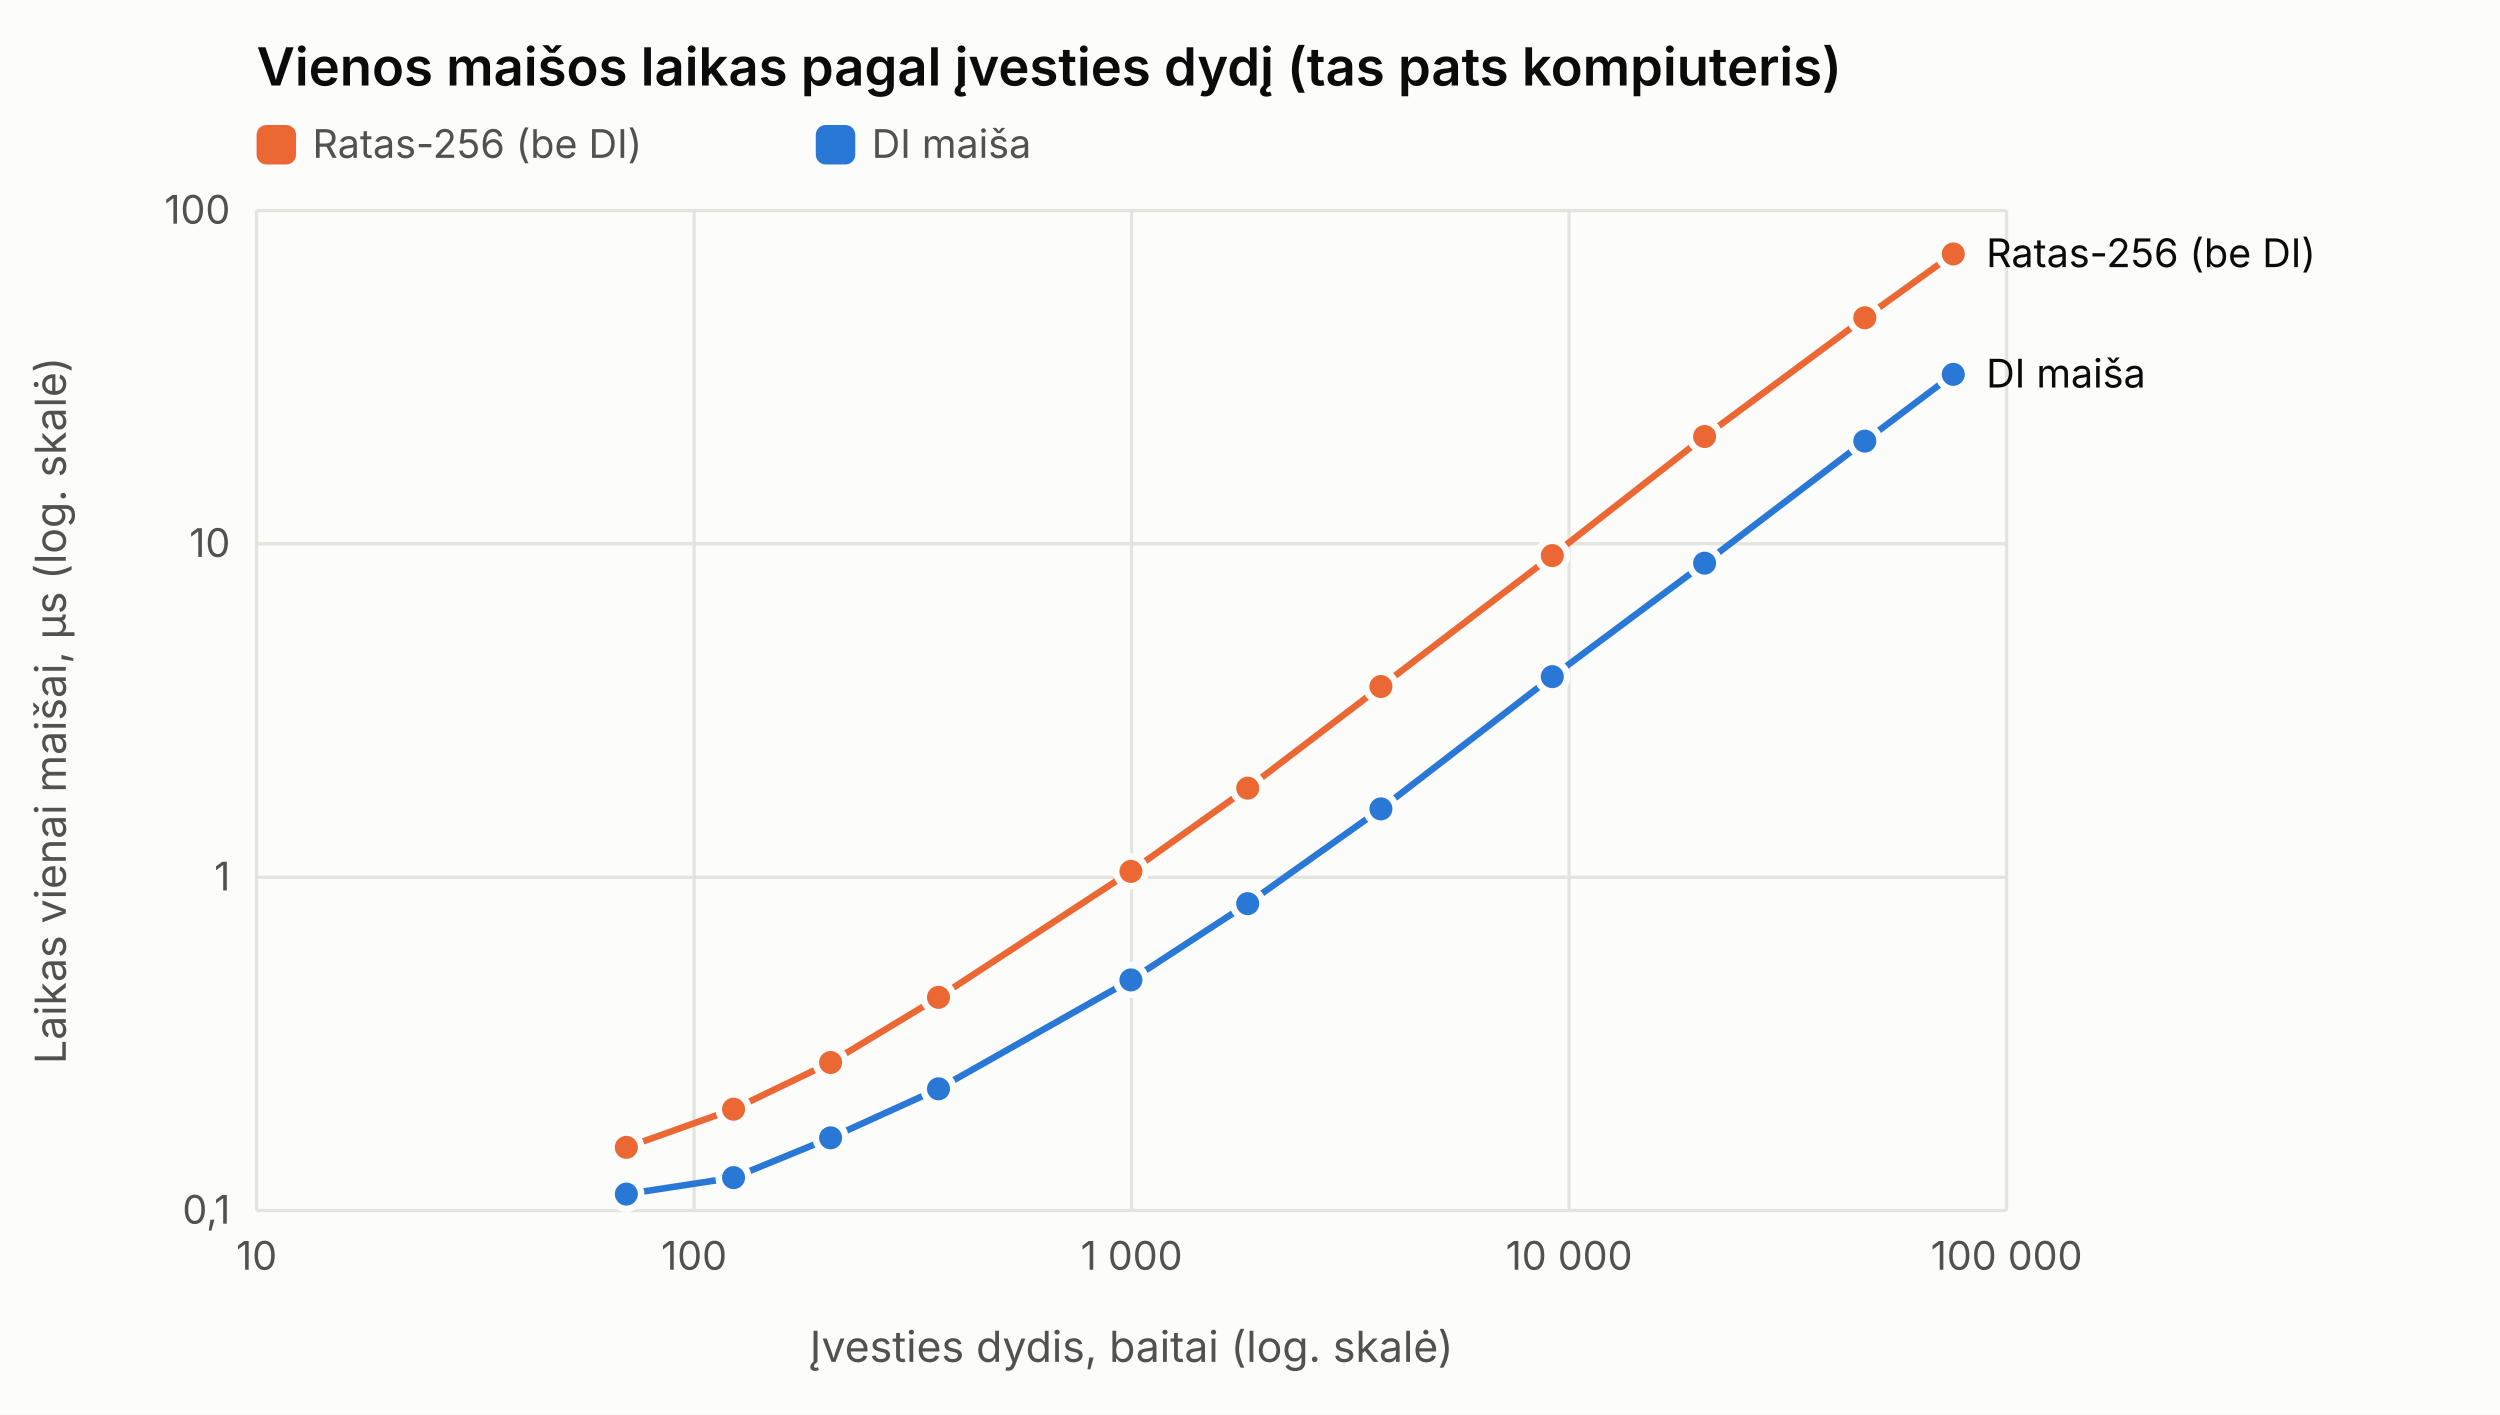
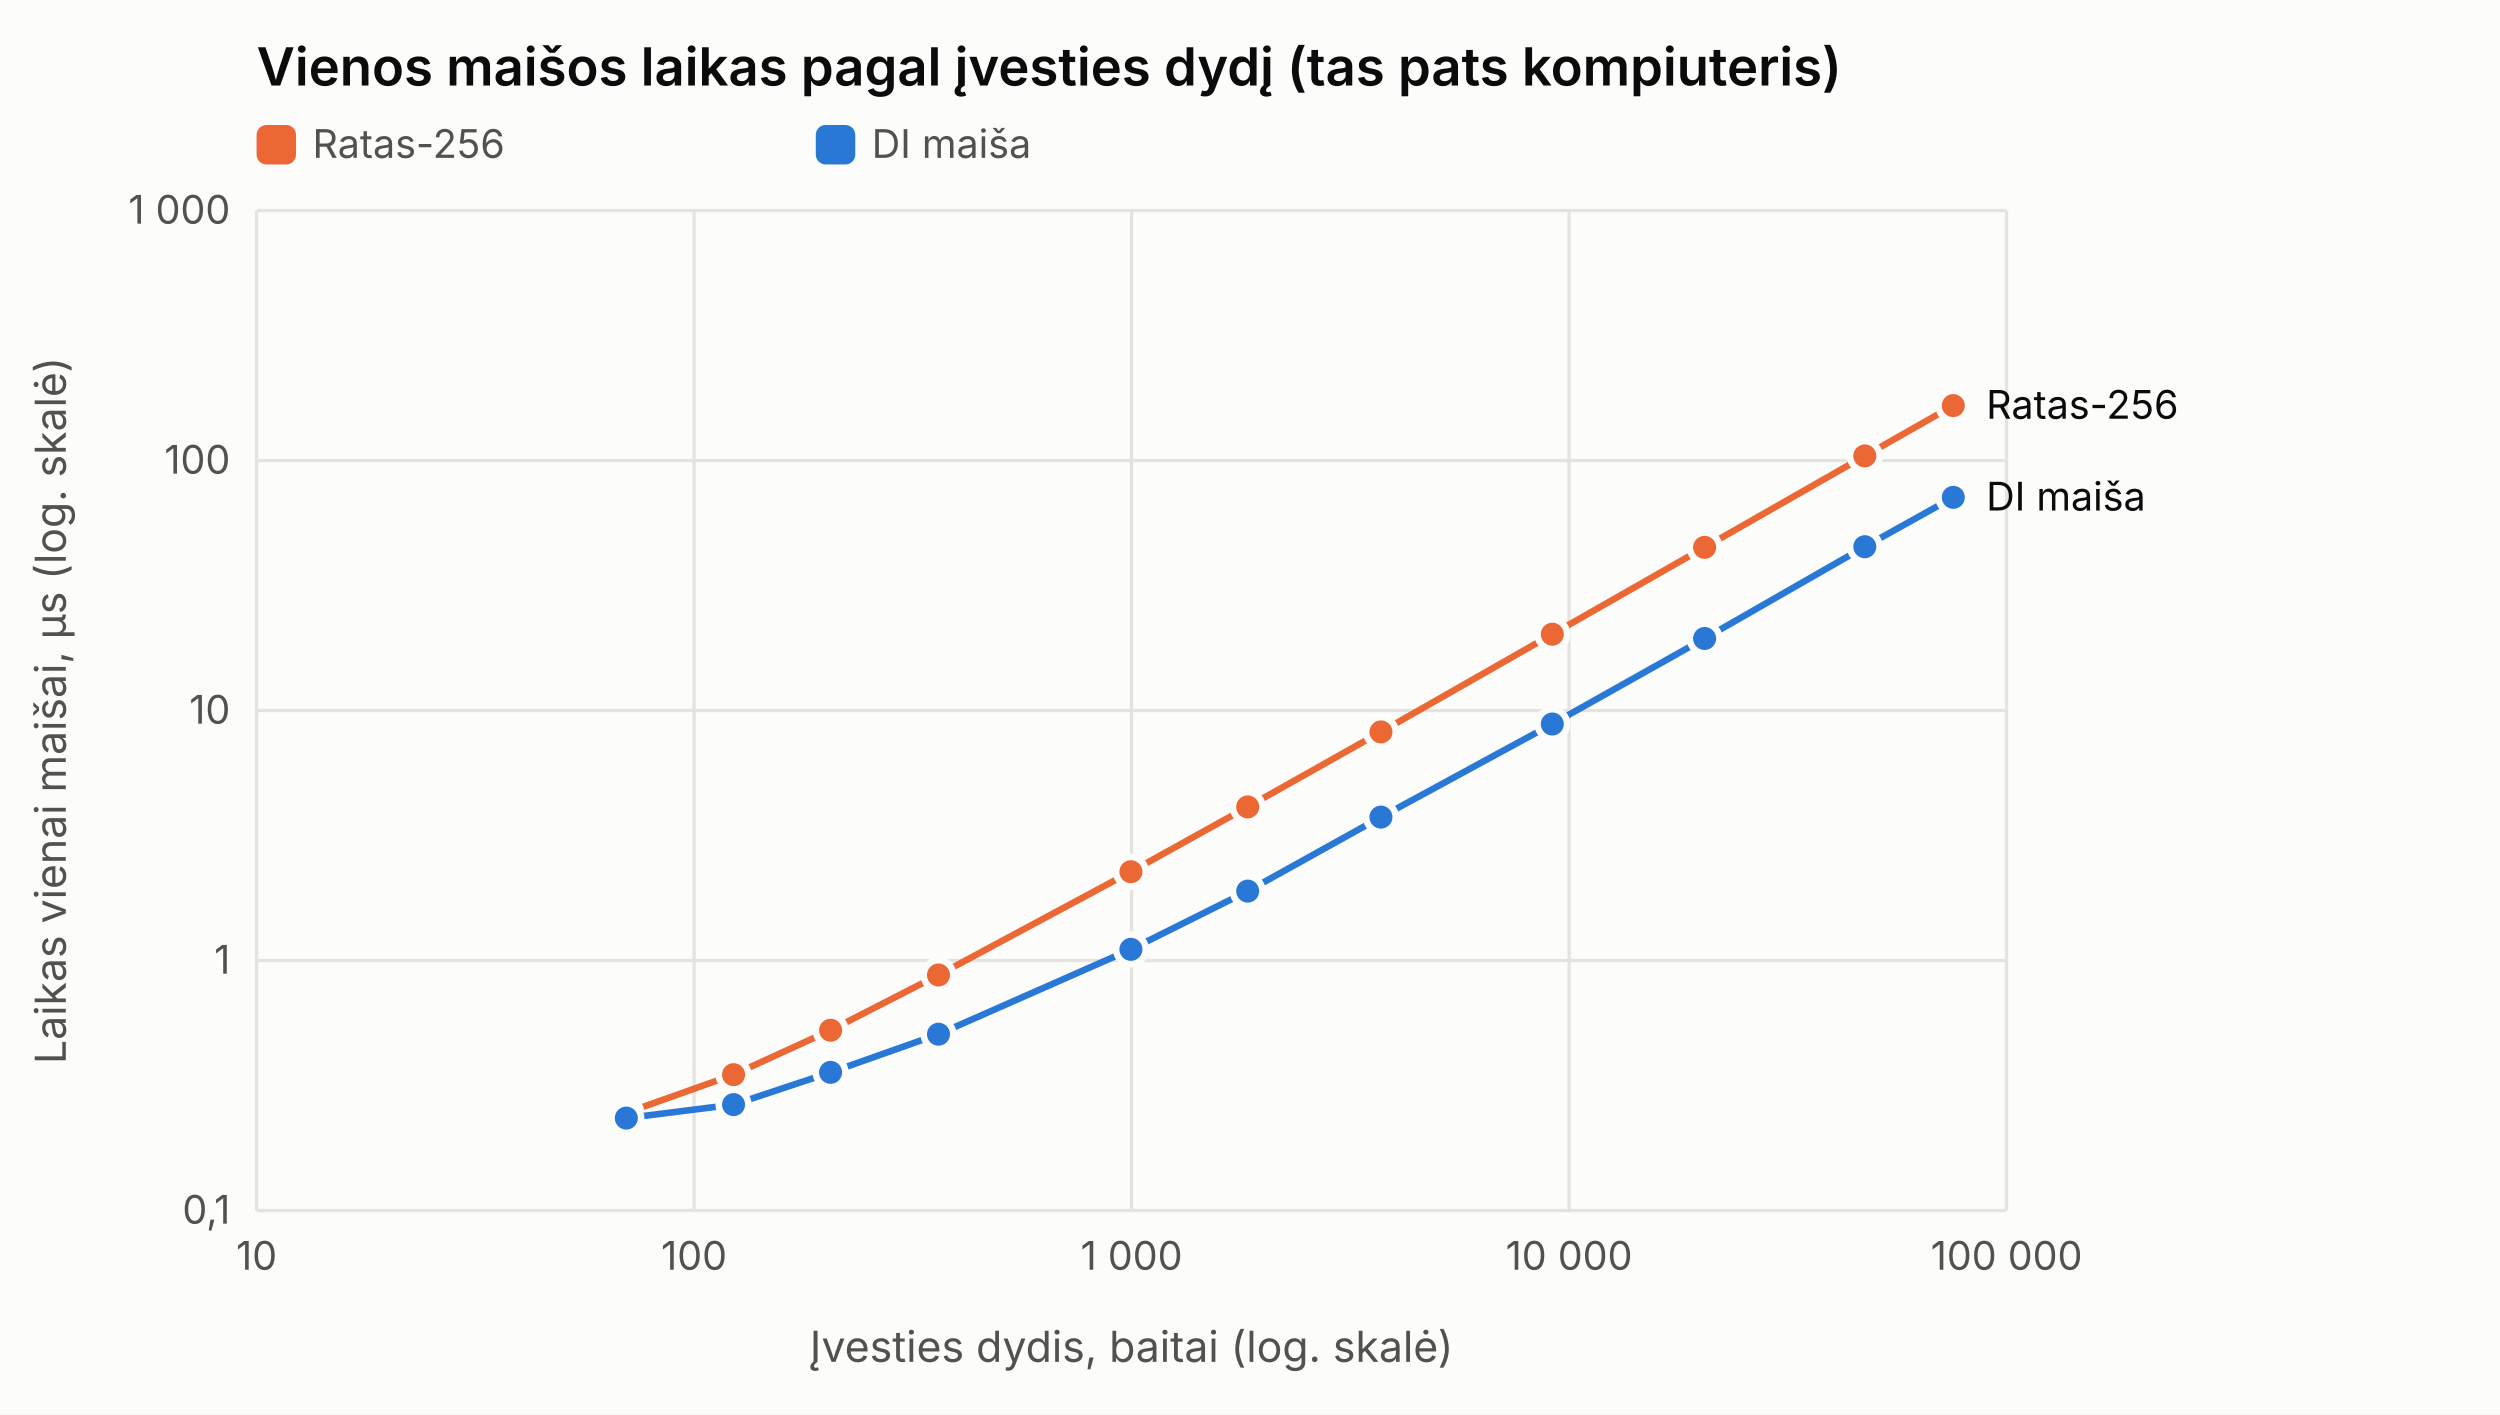
<svg xmlns="http://www.w3.org/2000/svg" width="760" height="430" viewBox="0 0 760 430" role="img" aria-label="Vienos maišos laikas pagal įvesties dydį (tas pats kompiuteris)">
  <style>text{font-family:system-ui,-apple-system,'Segoe UI',sans-serif} .bg{fill:#fcfcfb} .t{fill:#0b0b0b} .t2{fill:#52514e} .grid{stroke:#e4e3de} .f-beDI{fill:#eb6834} .s-beDI{stroke:#eb6834} .f-di{fill:#2a78d6} .s-di{stroke:#2a78d6} .ring{stroke:#fcfcfb} @media (prefers-color-scheme: dark){.bg{fill:#1a1a19} .t{fill:#ffffff} .t2{fill:#c3c2b7} .grid{stroke:#353533} .f-beDI{fill:#d95926} .s-beDI{stroke:#d95926} .f-di{fill:#3987e5} .s-di{stroke:#3987e5} .ring{stroke:#1a1a19}}</style>
  <rect class="bg" fill="#fcfcfb" width="760" height="430" />
  <text class="t" x="78" y="26" font-size="16" font-weight="600">Vienos maišos laikas pagal įvesties dydį (tas pats kompiuteris)</text>
  <rect class="f-beDI" fill="#eb6834" x="78" y="38" width="12" height="12" rx="3" />
-   <text class="t2" x="95" y="48" font-size="12">Ratas-256 (be DI)</text>
+   <text class="t2" x="95" y="48" font-size="12">Ratas-256</text>
  <rect class="f-di" fill="#2a78d6" x="248" y="38" width="12" height="12" rx="3" />
  <text class="t2" x="265" y="48" font-size="12">DI maiša</text>
  <line class="grid" stroke="#e4e3de" x1="78.0" y1="64" x2="78.0" y2="368" />
  <text class="t2" x="78.0" y="386" font-size="12" text-anchor="middle">10</text>
  <line class="grid" stroke="#e4e3de" x1="211.0" y1="64" x2="211.0" y2="368" />
  <text class="t2" x="211.0" y="386" font-size="12" text-anchor="middle">100</text>
  <line class="grid" stroke="#e4e3de" x1="344.0" y1="64" x2="344.0" y2="368" />
  <text class="t2" x="344.0" y="386" font-size="12" text-anchor="middle">1 000</text>
  <line class="grid" stroke="#e4e3de" x1="477.0" y1="64" x2="477.0" y2="368" />
  <text class="t2" x="477.0" y="386" font-size="12" text-anchor="middle">10 000</text>
  <line class="grid" stroke="#e4e3de" x1="610.0" y1="64" x2="610.0" y2="368" />
  <text class="t2" x="610.0" y="386" font-size="12" text-anchor="middle">100 000</text>
  <line class="grid" stroke="#e4e3de" x1="78" y1="368.0" x2="610" y2="368.0" />
  <text class="t2" x="70" y="372.0" font-size="12" text-anchor="end">0,1</text>
-   <line class="grid" stroke="#e4e3de" x1="78" y1="266.7" x2="610" y2="266.7" />
-   <text class="t2" x="70" y="270.7" font-size="12" text-anchor="end">1</text>
-   <line class="grid" stroke="#e4e3de" x1="78" y1="165.3" x2="610" y2="165.3" />
-   <text class="t2" x="70" y="169.3" font-size="12" text-anchor="end">10</text>
+   <line class="grid" stroke="#e4e3de" x1="78" y1="292.0" x2="610" y2="292.0" />
+   <text class="t2" x="70" y="296.0" font-size="12" text-anchor="end">1</text>
+   <line class="grid" stroke="#e4e3de" x1="78" y1="216.0" x2="610" y2="216.0" />
+   <text class="t2" x="70" y="220.0" font-size="12" text-anchor="end">10</text>
+   <line class="grid" stroke="#e4e3de" x1="78" y1="140.0" x2="610" y2="140.0" />
+   <text class="t2" x="70" y="144.0" font-size="12" text-anchor="end">100</text>
  <line class="grid" stroke="#e4e3de" x1="78" y1="64.0" x2="610" y2="64.0" />
-   <text class="t2" x="70" y="68.0" font-size="12" text-anchor="end">100</text>
+   <text class="t2" x="70" y="68.0" font-size="12" text-anchor="end">1 000</text>
  <text class="t2" x="344.0" y="414" font-size="13" text-anchor="middle">Įvesties dydis, baitai (log. skalė)</text>
  <text class="t2" transform="translate(20 216.0) rotate(-90)" font-size="13" text-anchor="middle">Laikas vienai maišai, µs (log. skalė)</text>
-   <path class="s-beDI" stroke="#eb6834" fill="none" stroke-width="2" stroke-linejoin="round" d="M190.4,348.8 L223.0,337.2 L252.5,323.0 L285.3,303.2 L343.8,264.9 L379.3,239.6 L419.8,208.7 L471.9,168.9 L518.2,132.7 L566.9,96.6 L593.8,77.2" />
-   <circle class="f-beDI ring" fill="#eb6834" stroke="#fcfcfb" stroke-width="2" cx="190.4" cy="348.8" r="4.5" />
-   <circle class="f-beDI ring" fill="#eb6834" stroke="#fcfcfb" stroke-width="2" cx="223.0" cy="337.2" r="4.5" />
-   <circle class="f-beDI ring" fill="#eb6834" stroke="#fcfcfb" stroke-width="2" cx="252.5" cy="323.0" r="4.5" />
-   <circle class="f-beDI ring" fill="#eb6834" stroke="#fcfcfb" stroke-width="2" cx="285.3" cy="303.2" r="4.5" />
-   <circle class="f-beDI ring" fill="#eb6834" stroke="#fcfcfb" stroke-width="2" cx="343.8" cy="264.9" r="4.5" />
-   <circle class="f-beDI ring" fill="#eb6834" stroke="#fcfcfb" stroke-width="2" cx="379.3" cy="239.6" r="4.5" />
-   <circle class="f-beDI ring" fill="#eb6834" stroke="#fcfcfb" stroke-width="2" cx="419.8" cy="208.7" r="4.5" />
-   <circle class="f-beDI ring" fill="#eb6834" stroke="#fcfcfb" stroke-width="2" cx="471.9" cy="168.9" r="4.5" />
-   <circle class="f-beDI ring" fill="#eb6834" stroke="#fcfcfb" stroke-width="2" cx="518.2" cy="132.7" r="4.5" />
-   <circle class="f-beDI ring" fill="#eb6834" stroke="#fcfcfb" stroke-width="2" cx="566.9" cy="96.6" r="4.5" />
-   <circle class="f-beDI ring" fill="#eb6834" stroke="#fcfcfb" stroke-width="2" cx="593.8" cy="77.2" r="4.5" />
-   <text class="t" x="603.8" y="81.2" font-size="12">Ratas-256 (be DI)</text>
-   <path class="s-di" stroke="#2a78d6" fill="none" stroke-width="2" stroke-linejoin="round" d="M190.4,363.0 L223.0,358.0 L252.5,345.9 L285.3,331.0 L343.8,297.9 L379.3,274.7 L419.8,245.9 L471.9,205.7 L518.2,171.2 L566.9,134.1 L593.8,113.8" />
-   <circle class="f-di ring" fill="#2a78d6" stroke="#fcfcfb" stroke-width="2" cx="190.4" cy="363.0" r="4.5" />
-   <circle class="f-di ring" fill="#2a78d6" stroke="#fcfcfb" stroke-width="2" cx="223.0" cy="358.0" r="4.5" />
-   <circle class="f-di ring" fill="#2a78d6" stroke="#fcfcfb" stroke-width="2" cx="252.5" cy="345.9" r="4.5" />
-   <circle class="f-di ring" fill="#2a78d6" stroke="#fcfcfb" stroke-width="2" cx="285.3" cy="331.0" r="4.5" />
-   <circle class="f-di ring" fill="#2a78d6" stroke="#fcfcfb" stroke-width="2" cx="343.8" cy="297.9" r="4.5" />
-   <circle class="f-di ring" fill="#2a78d6" stroke="#fcfcfb" stroke-width="2" cx="379.3" cy="274.7" r="4.5" />
-   <circle class="f-di ring" fill="#2a78d6" stroke="#fcfcfb" stroke-width="2" cx="419.8" cy="245.9" r="4.5" />
-   <circle class="f-di ring" fill="#2a78d6" stroke="#fcfcfb" stroke-width="2" cx="471.9" cy="205.7" r="4.5" />
-   <circle class="f-di ring" fill="#2a78d6" stroke="#fcfcfb" stroke-width="2" cx="518.2" cy="171.2" r="4.5" />
-   <circle class="f-di ring" fill="#2a78d6" stroke="#fcfcfb" stroke-width="2" cx="566.9" cy="134.1" r="4.5" />
-   <circle class="f-di ring" fill="#2a78d6" stroke="#fcfcfb" stroke-width="2" cx="593.8" cy="113.8" r="4.5" />
-   <text class="t" x="603.8" y="117.8" font-size="12">DI maiša</text>
+   <path class="s-beDI" stroke="#eb6834" fill="none" stroke-width="2" stroke-linejoin="round" d="M190.4,338.3 L223.0,326.7 L252.5,313.2 L285.3,296.4 L343.8,265.0 L379.3,245.3 L419.8,222.5 L471.9,192.8 L518.2,166.4 L566.9,138.6 L593.8,123.3" />
+   <circle class="f-beDI ring" fill="#eb6834" stroke="#fcfcfb" stroke-width="2" cx="190.4" cy="338.3" r="4.5" />
+   <circle class="f-beDI ring" fill="#eb6834" stroke="#fcfcfb" stroke-width="2" cx="223.0" cy="326.7" r="4.5" />
+   <circle class="f-beDI ring" fill="#eb6834" stroke="#fcfcfb" stroke-width="2" cx="252.5" cy="313.2" r="4.5" />
+   <circle class="f-beDI ring" fill="#eb6834" stroke="#fcfcfb" stroke-width="2" cx="285.3" cy="296.4" r="4.5" />
+   <circle class="f-beDI ring" fill="#eb6834" stroke="#fcfcfb" stroke-width="2" cx="343.8" cy="265.0" r="4.5" />
+   <circle class="f-beDI ring" fill="#eb6834" stroke="#fcfcfb" stroke-width="2" cx="379.3" cy="245.3" r="4.5" />
+   <circle class="f-beDI ring" fill="#eb6834" stroke="#fcfcfb" stroke-width="2" cx="419.8" cy="222.5" r="4.5" />
+   <circle class="f-beDI ring" fill="#eb6834" stroke="#fcfcfb" stroke-width="2" cx="471.9" cy="192.8" r="4.5" />
+   <circle class="f-beDI ring" fill="#eb6834" stroke="#fcfcfb" stroke-width="2" cx="518.2" cy="166.4" r="4.5" />
+   <circle class="f-beDI ring" fill="#eb6834" stroke="#fcfcfb" stroke-width="2" cx="566.9" cy="138.6" r="4.5" />
+   <circle class="f-beDI ring" fill="#eb6834" stroke="#fcfcfb" stroke-width="2" cx="593.8" cy="123.3" r="4.5" />
+   <text class="t" x="603.8" y="127.3" font-size="12">Ratas-256</text>
+   <path class="s-di" stroke="#2a78d6" fill="none" stroke-width="2" stroke-linejoin="round" d="M190.4,339.9 L223.0,335.8 L252.5,326.0 L285.3,314.4 L343.8,288.6 L379.3,270.9 L419.8,248.4 L471.9,220.1 L518.2,194.1 L566.9,166.2 L593.8,151.2" />
+   <circle class="f-di ring" fill="#2a78d6" stroke="#fcfcfb" stroke-width="2" cx="190.4" cy="339.9" r="4.5" />
+   <circle class="f-di ring" fill="#2a78d6" stroke="#fcfcfb" stroke-width="2" cx="223.0" cy="335.8" r="4.5" />
+   <circle class="f-di ring" fill="#2a78d6" stroke="#fcfcfb" stroke-width="2" cx="252.5" cy="326.0" r="4.5" />
+   <circle class="f-di ring" fill="#2a78d6" stroke="#fcfcfb" stroke-width="2" cx="285.3" cy="314.4" r="4.5" />
+   <circle class="f-di ring" fill="#2a78d6" stroke="#fcfcfb" stroke-width="2" cx="343.8" cy="288.6" r="4.5" />
+   <circle class="f-di ring" fill="#2a78d6" stroke="#fcfcfb" stroke-width="2" cx="379.3" cy="270.9" r="4.5" />
+   <circle class="f-di ring" fill="#2a78d6" stroke="#fcfcfb" stroke-width="2" cx="419.8" cy="248.4" r="4.5" />
+   <circle class="f-di ring" fill="#2a78d6" stroke="#fcfcfb" stroke-width="2" cx="471.9" cy="220.1" r="4.5" />
+   <circle class="f-di ring" fill="#2a78d6" stroke="#fcfcfb" stroke-width="2" cx="518.2" cy="194.1" r="4.5" />
+   <circle class="f-di ring" fill="#2a78d6" stroke="#fcfcfb" stroke-width="2" cx="566.9" cy="166.2" r="4.5" />
+   <circle class="f-di ring" fill="#2a78d6" stroke="#fcfcfb" stroke-width="2" cx="593.8" cy="151.2" r="4.5" />
+   <text class="t" x="603.8" y="155.2" font-size="12">DI maiša</text>
</svg>
